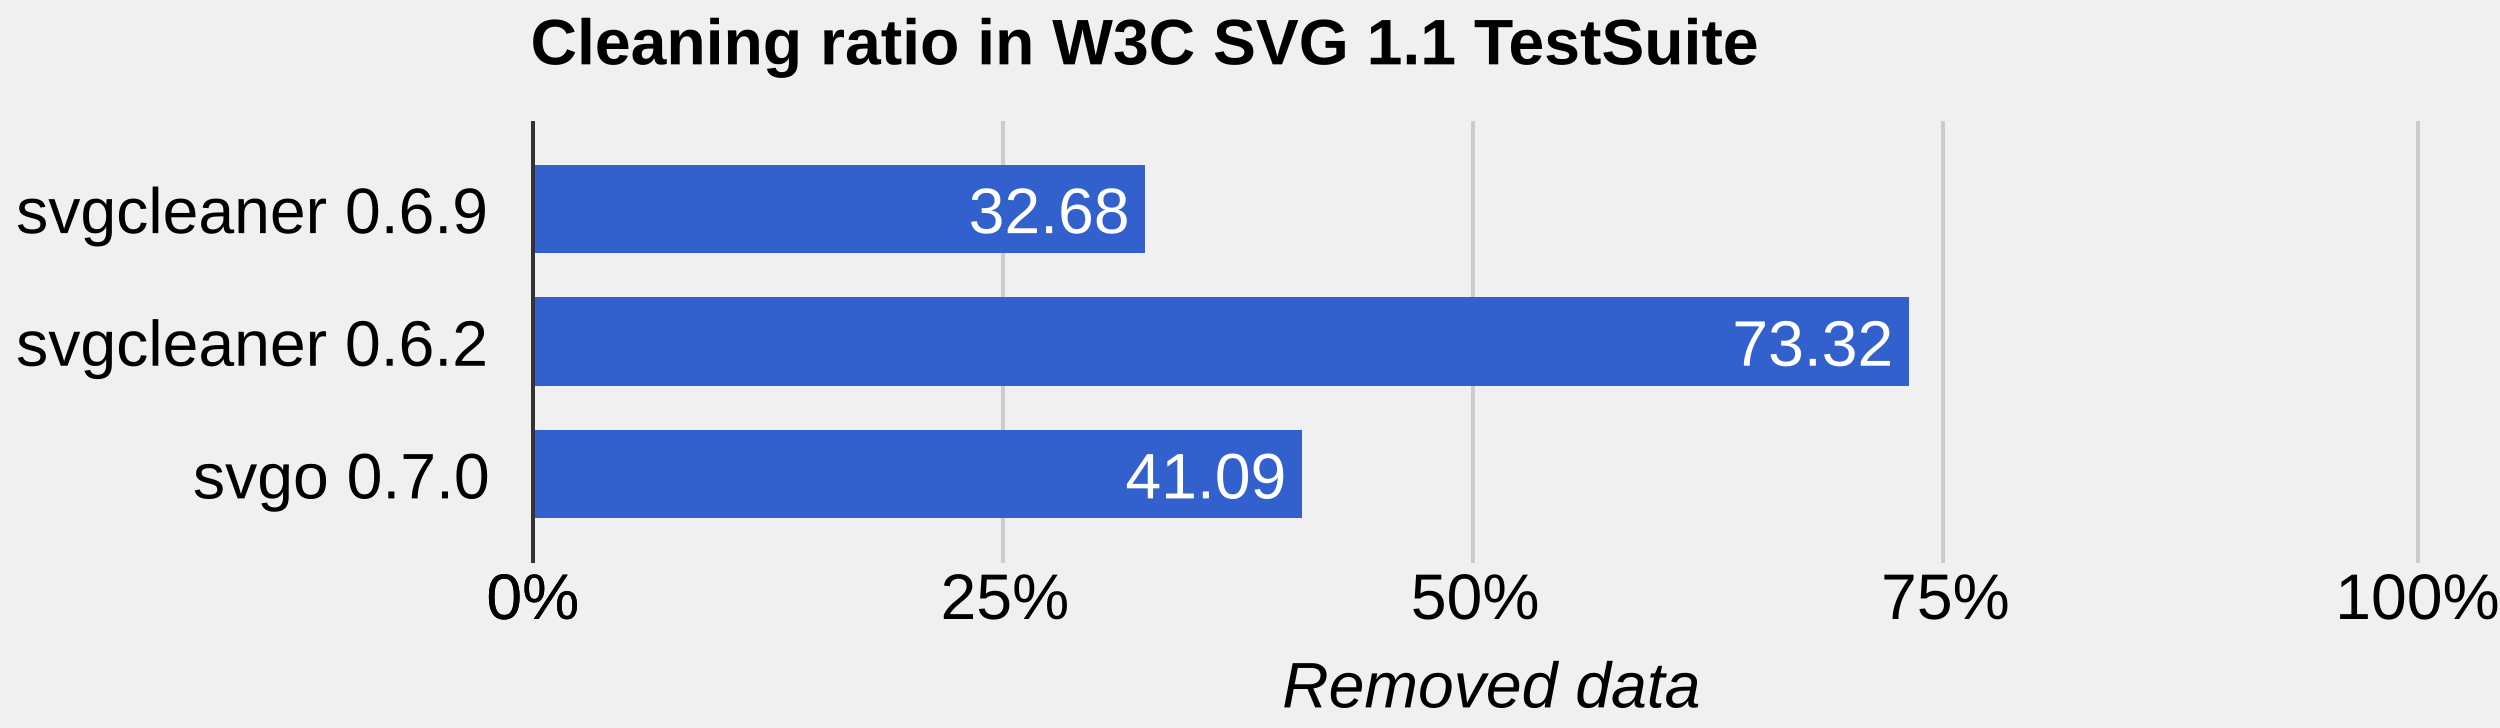
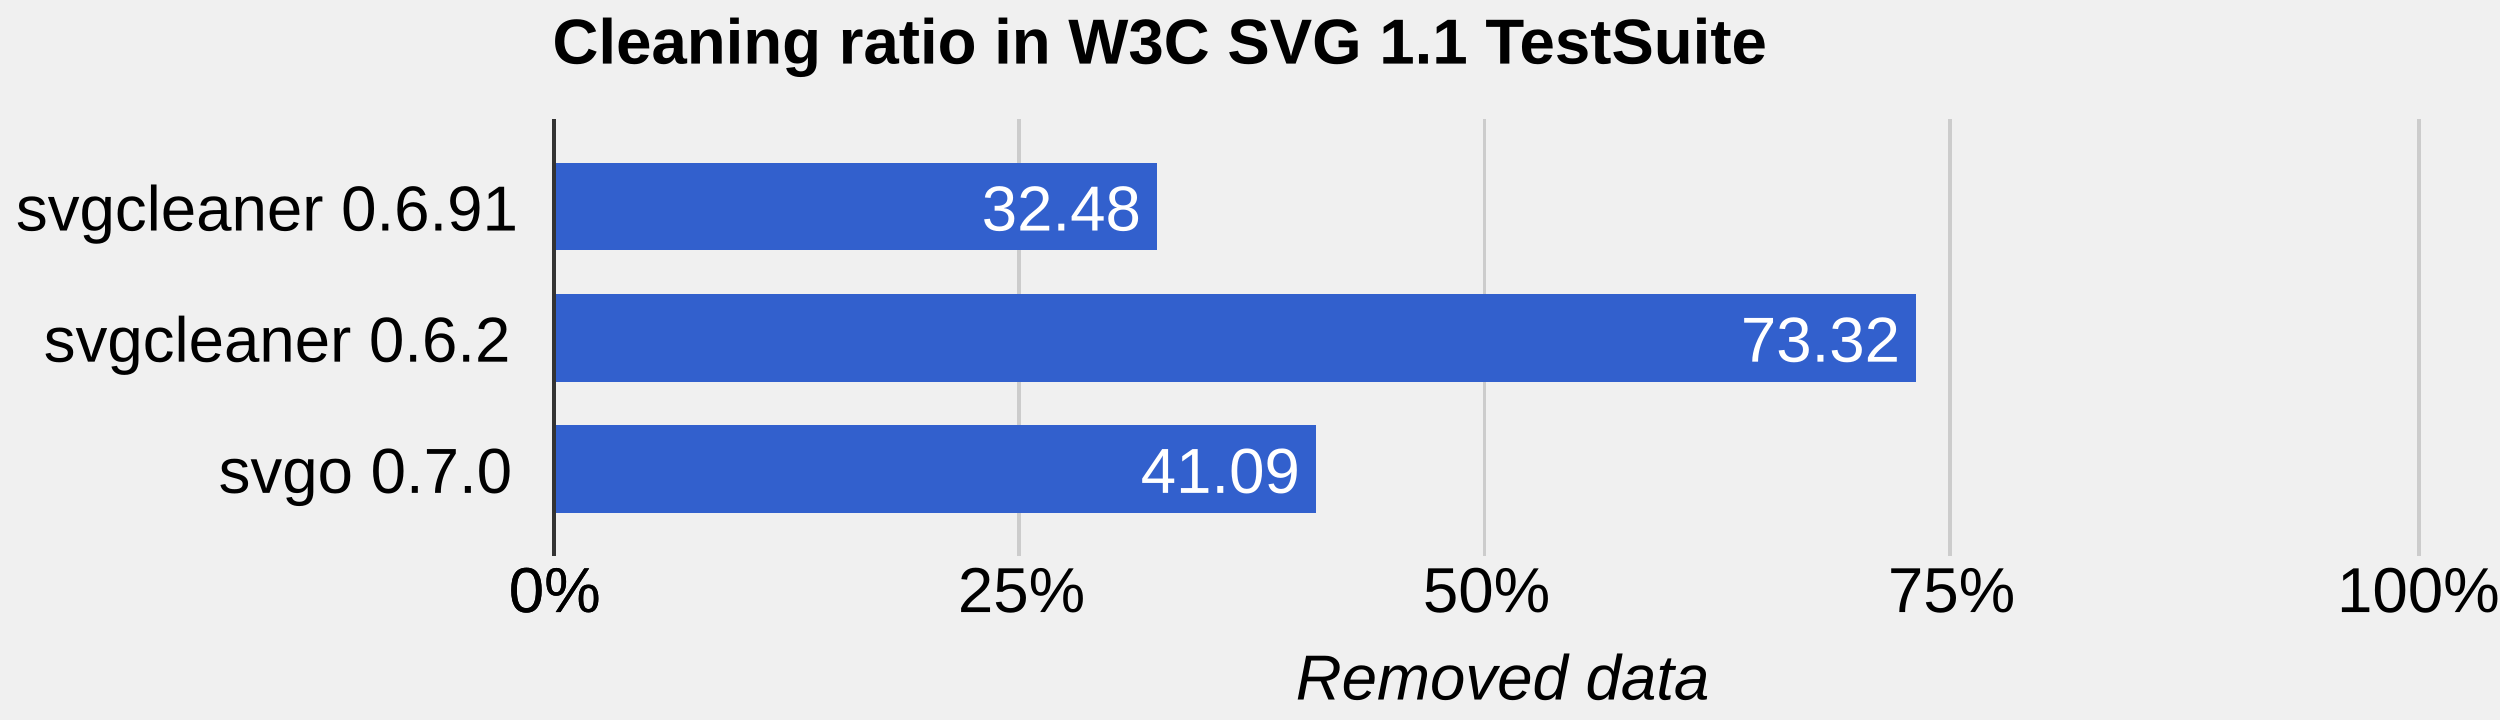
- <svg xmlns="http://www.w3.org/2000/svg" height="181" shape-rendering="crispEdges" width="622">
-   <text font-family="Arial" font-size="16" font-weight="bold" x="132" y="16">
+ <svg xmlns="http://www.w3.org/2000/svg" height="181" shape-rendering="crispEdges" width="629">
+   <text font-family="Arial" font-size="16" font-weight="bold" x="139" y="16">
        Cleaning ratio in W3C SVG 1.1 TestSuite
    </text>
  <text font-family="Arial" font-size="16" x="4" y="58">
-         svgcleaner 0.6.9
+         svgcleaner 0.6.91
    </text>
-   <text font-family="Arial" font-size="16" x="4" y="91">
+   <text font-family="Arial" font-size="16" x="11" y="91">
        svgcleaner 0.6.2
    </text>
-   <text font-family="Arial" font-size="16" x="48" y="124">
+   <text font-family="Arial" font-size="16" x="55" y="124">
        svgo 0.7.0
    </text>
-   <rect fill="#ccc" height="110" width="1" x="132" y="30" />
-   <text fill="#000" font-family="Arial" font-size="16" x="121" y="154">
+   <rect fill="#ccc" height="110" width="1" x="139" y="30" />
+   <text fill="#000" font-family="Arial" font-size="16" x="128" y="154">
        0%
    </text>
-   <rect fill="#ccc" height="110" width="1" x="132" y="30" />
-   <text fill="#000" font-family="Arial" font-size="16" x="121" y="154">
+   <rect fill="#ccc" height="110" width="1" x="139" y="30" />
+   <text fill="#000" font-family="Arial" font-size="16" x="128" y="154">
        0%
    </text>
-   <rect fill="#ccc" height="110" width="1" x="249" y="30" />
-   <text fill="#000" font-family="Arial" font-size="16" x="234" y="154">
+   <rect fill="#ccc" height="110" width="1" x="256" y="30" />
+   <text fill="#000" font-family="Arial" font-size="16" x="241" y="154">
        25%
    </text>
-   <rect fill="#ccc" height="110" width="1" x="366" y="30" />
-   <text fill="#000" font-family="Arial" font-size="16" x="351" y="154">
+   <rect fill="#ccc" height="110" width="1" x="373" y="30" />
+   <text fill="#000" font-family="Arial" font-size="16" x="358" y="154">
        50%
    </text>
-   <rect fill="#ccc" height="110" width="1" x="483" y="30" />
-   <text fill="#000" font-family="Arial" font-size="16" x="468" y="154">
+   <rect fill="#ccc" height="110" width="1" x="490" y="30" />
+   <text fill="#000" font-family="Arial" font-size="16" x="475" y="154">
        75%
    </text>
-   <rect fill="#ccc" height="110" width="1" x="601" y="30" />
-   <text fill="#000" font-family="Arial" font-size="16" x="581" y="154">
+   <rect fill="#ccc" height="110" width="1" x="608" y="30" />
+   <text fill="#000" font-family="Arial" font-size="16" x="588" y="154">
        100%
    </text>
-   <rect fill="#3260cd" height="22" width="153" x="132" y="41" />
-   <text fill="#fff" font-family="Arial" font-size="16" x="241" y="58">
-         32.68
+   <rect fill="#3260cd" height="22" width="152" x="139" y="41" />
+   <text fill="#fff" font-family="Arial" font-size="16" x="247" y="58">
+         32.48
    </text>
-   <rect fill="#3260cd" height="22" width="343" x="132" y="74" />
-   <text fill="#fff" font-family="Arial" font-size="16" x="431" y="91">
+   <rect fill="#3260cd" height="22" width="343" x="139" y="74" />
+   <text fill="#fff" font-family="Arial" font-size="16" x="438" y="91">
        73.32
    </text>
-   <rect fill="#3260cd" height="22" width="192" x="132" y="107" />
-   <text fill="#fff" font-family="Arial" font-size="16" x="280" y="124">
+   <rect fill="#3260cd" height="22" width="192" x="139" y="107" />
+   <text fill="#fff" font-family="Arial" font-size="16" x="287" y="124">
        41.09
    </text>
-   <rect fill="#333" height="110" width="1" x="132" y="30" />
-   <text font-family="Arial" font-size="16" font-style="italic" x="319" y="176">
+   <rect fill="#333" height="110" width="1" x="139" y="30" />
+   <text font-family="Arial" font-size="16" font-style="italic" x="326" y="176">
        Removed data
    </text>
</svg>
